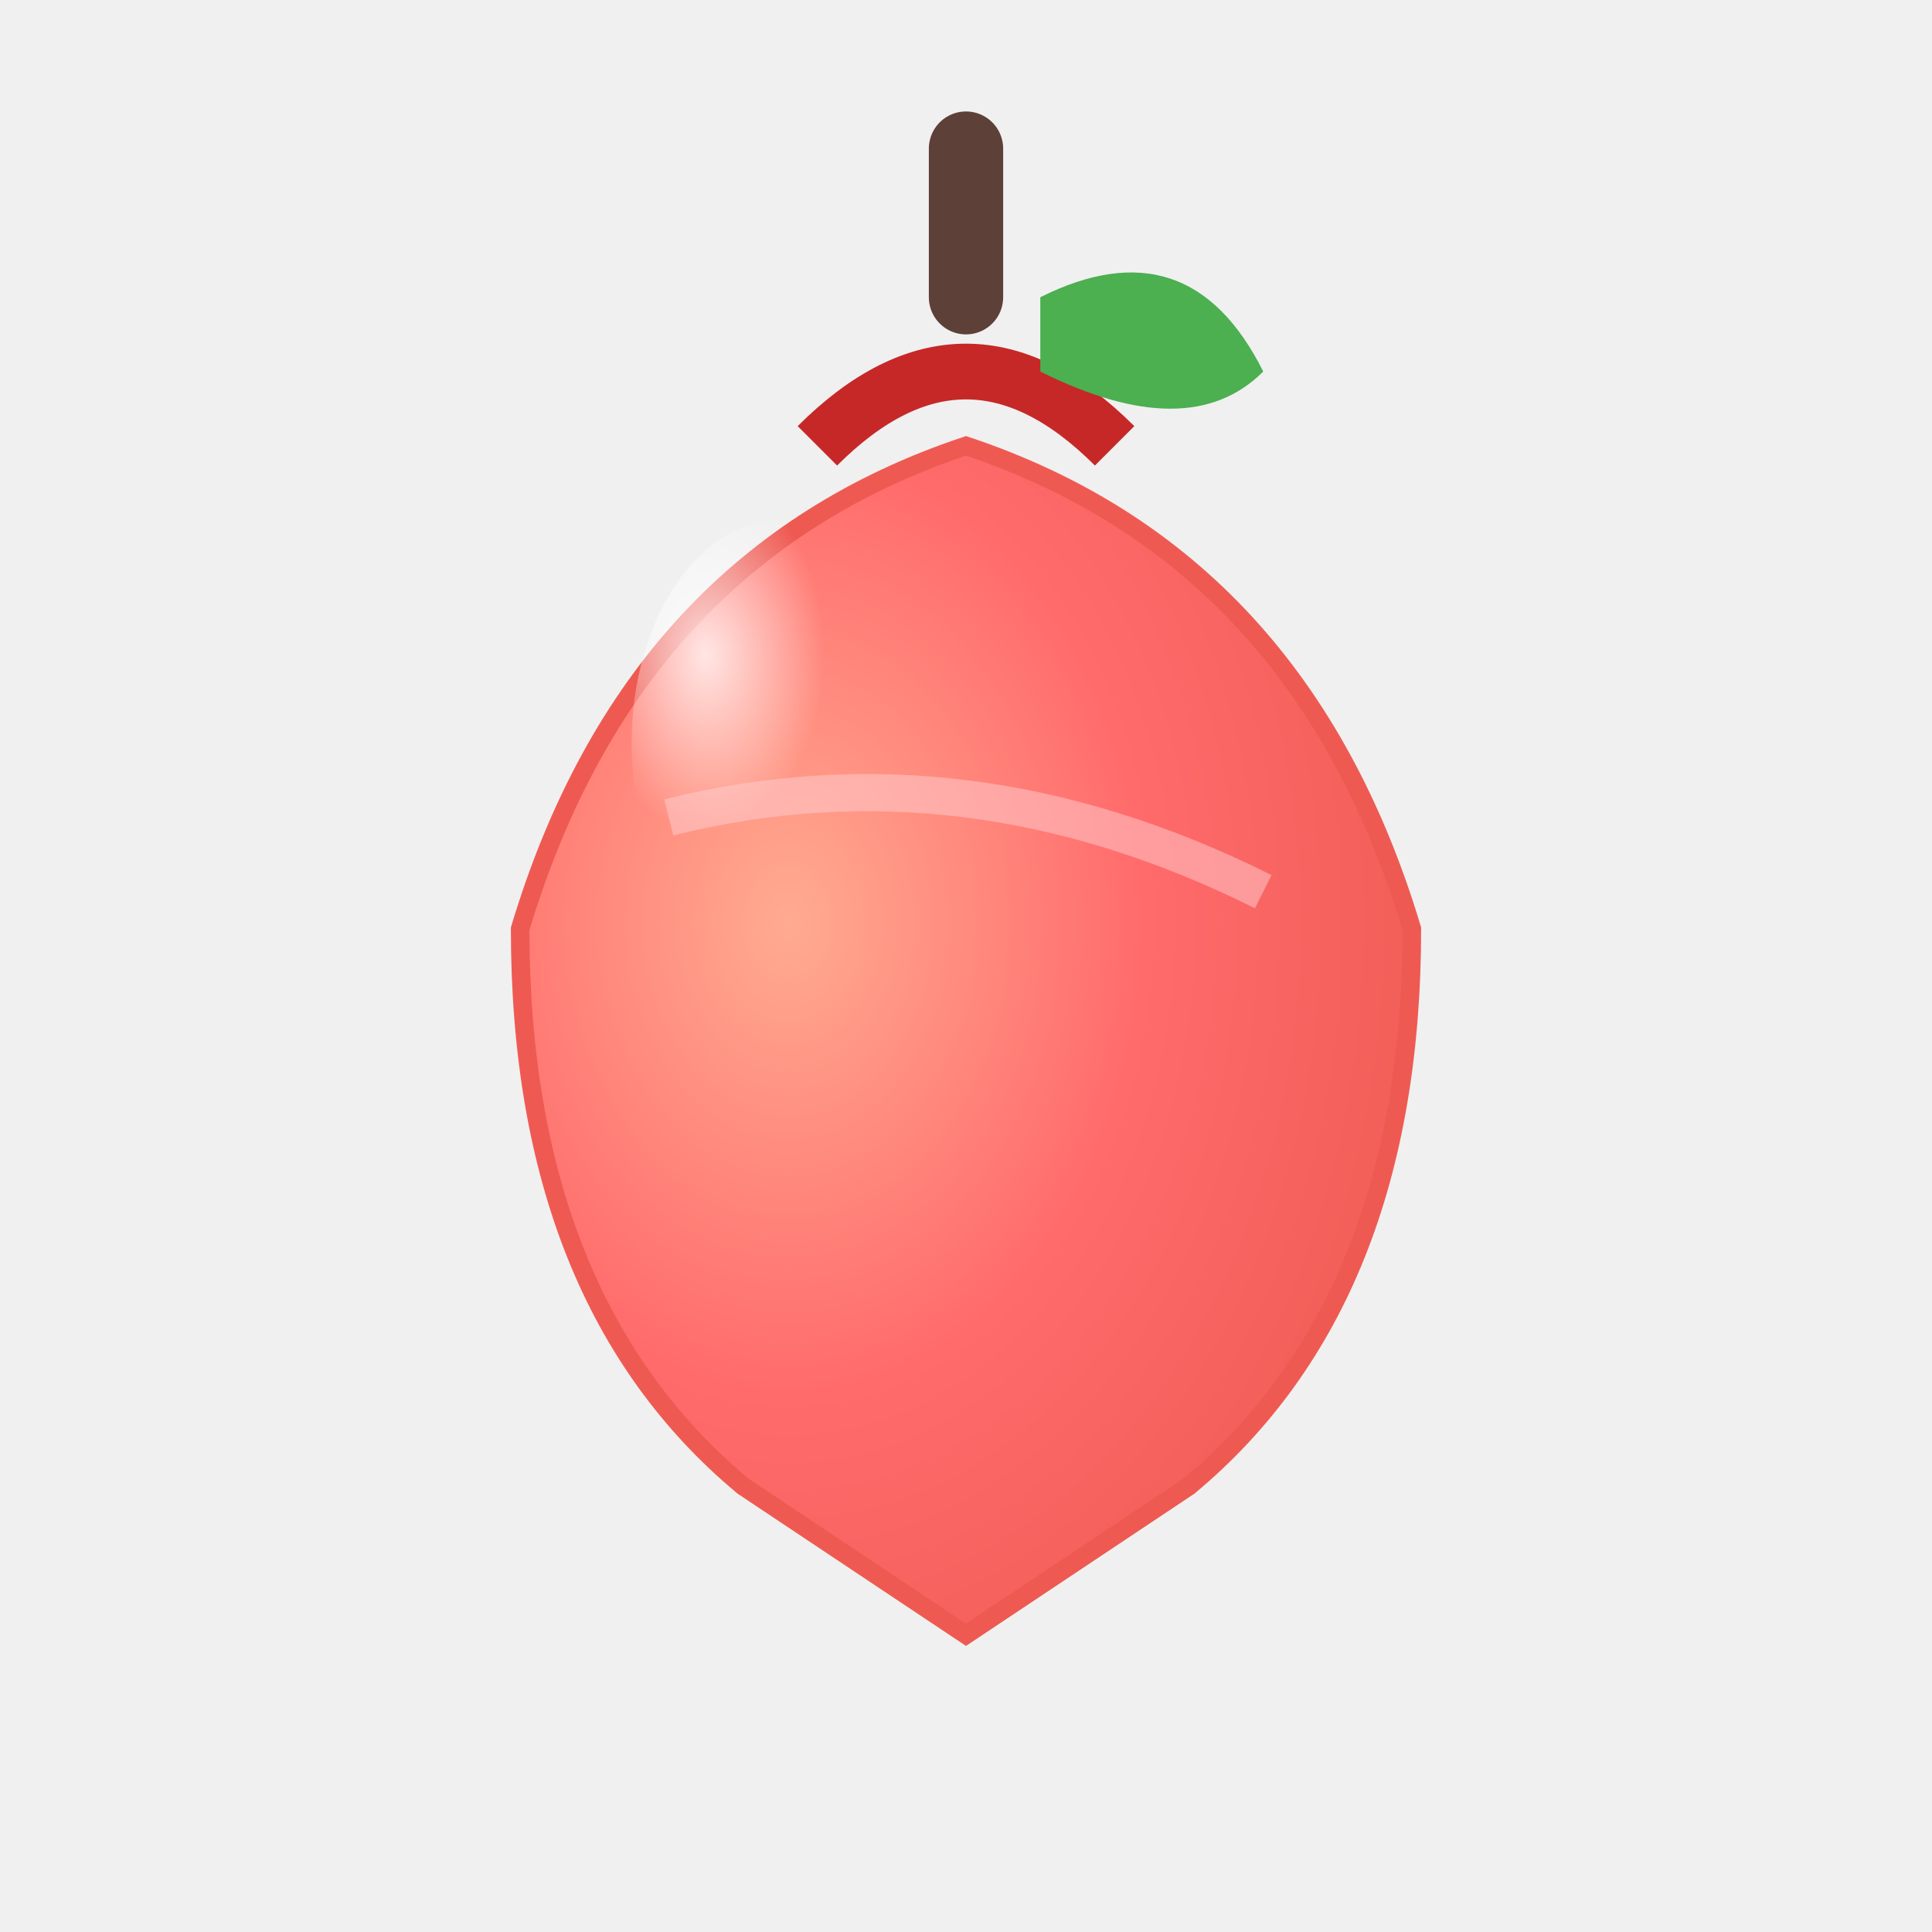
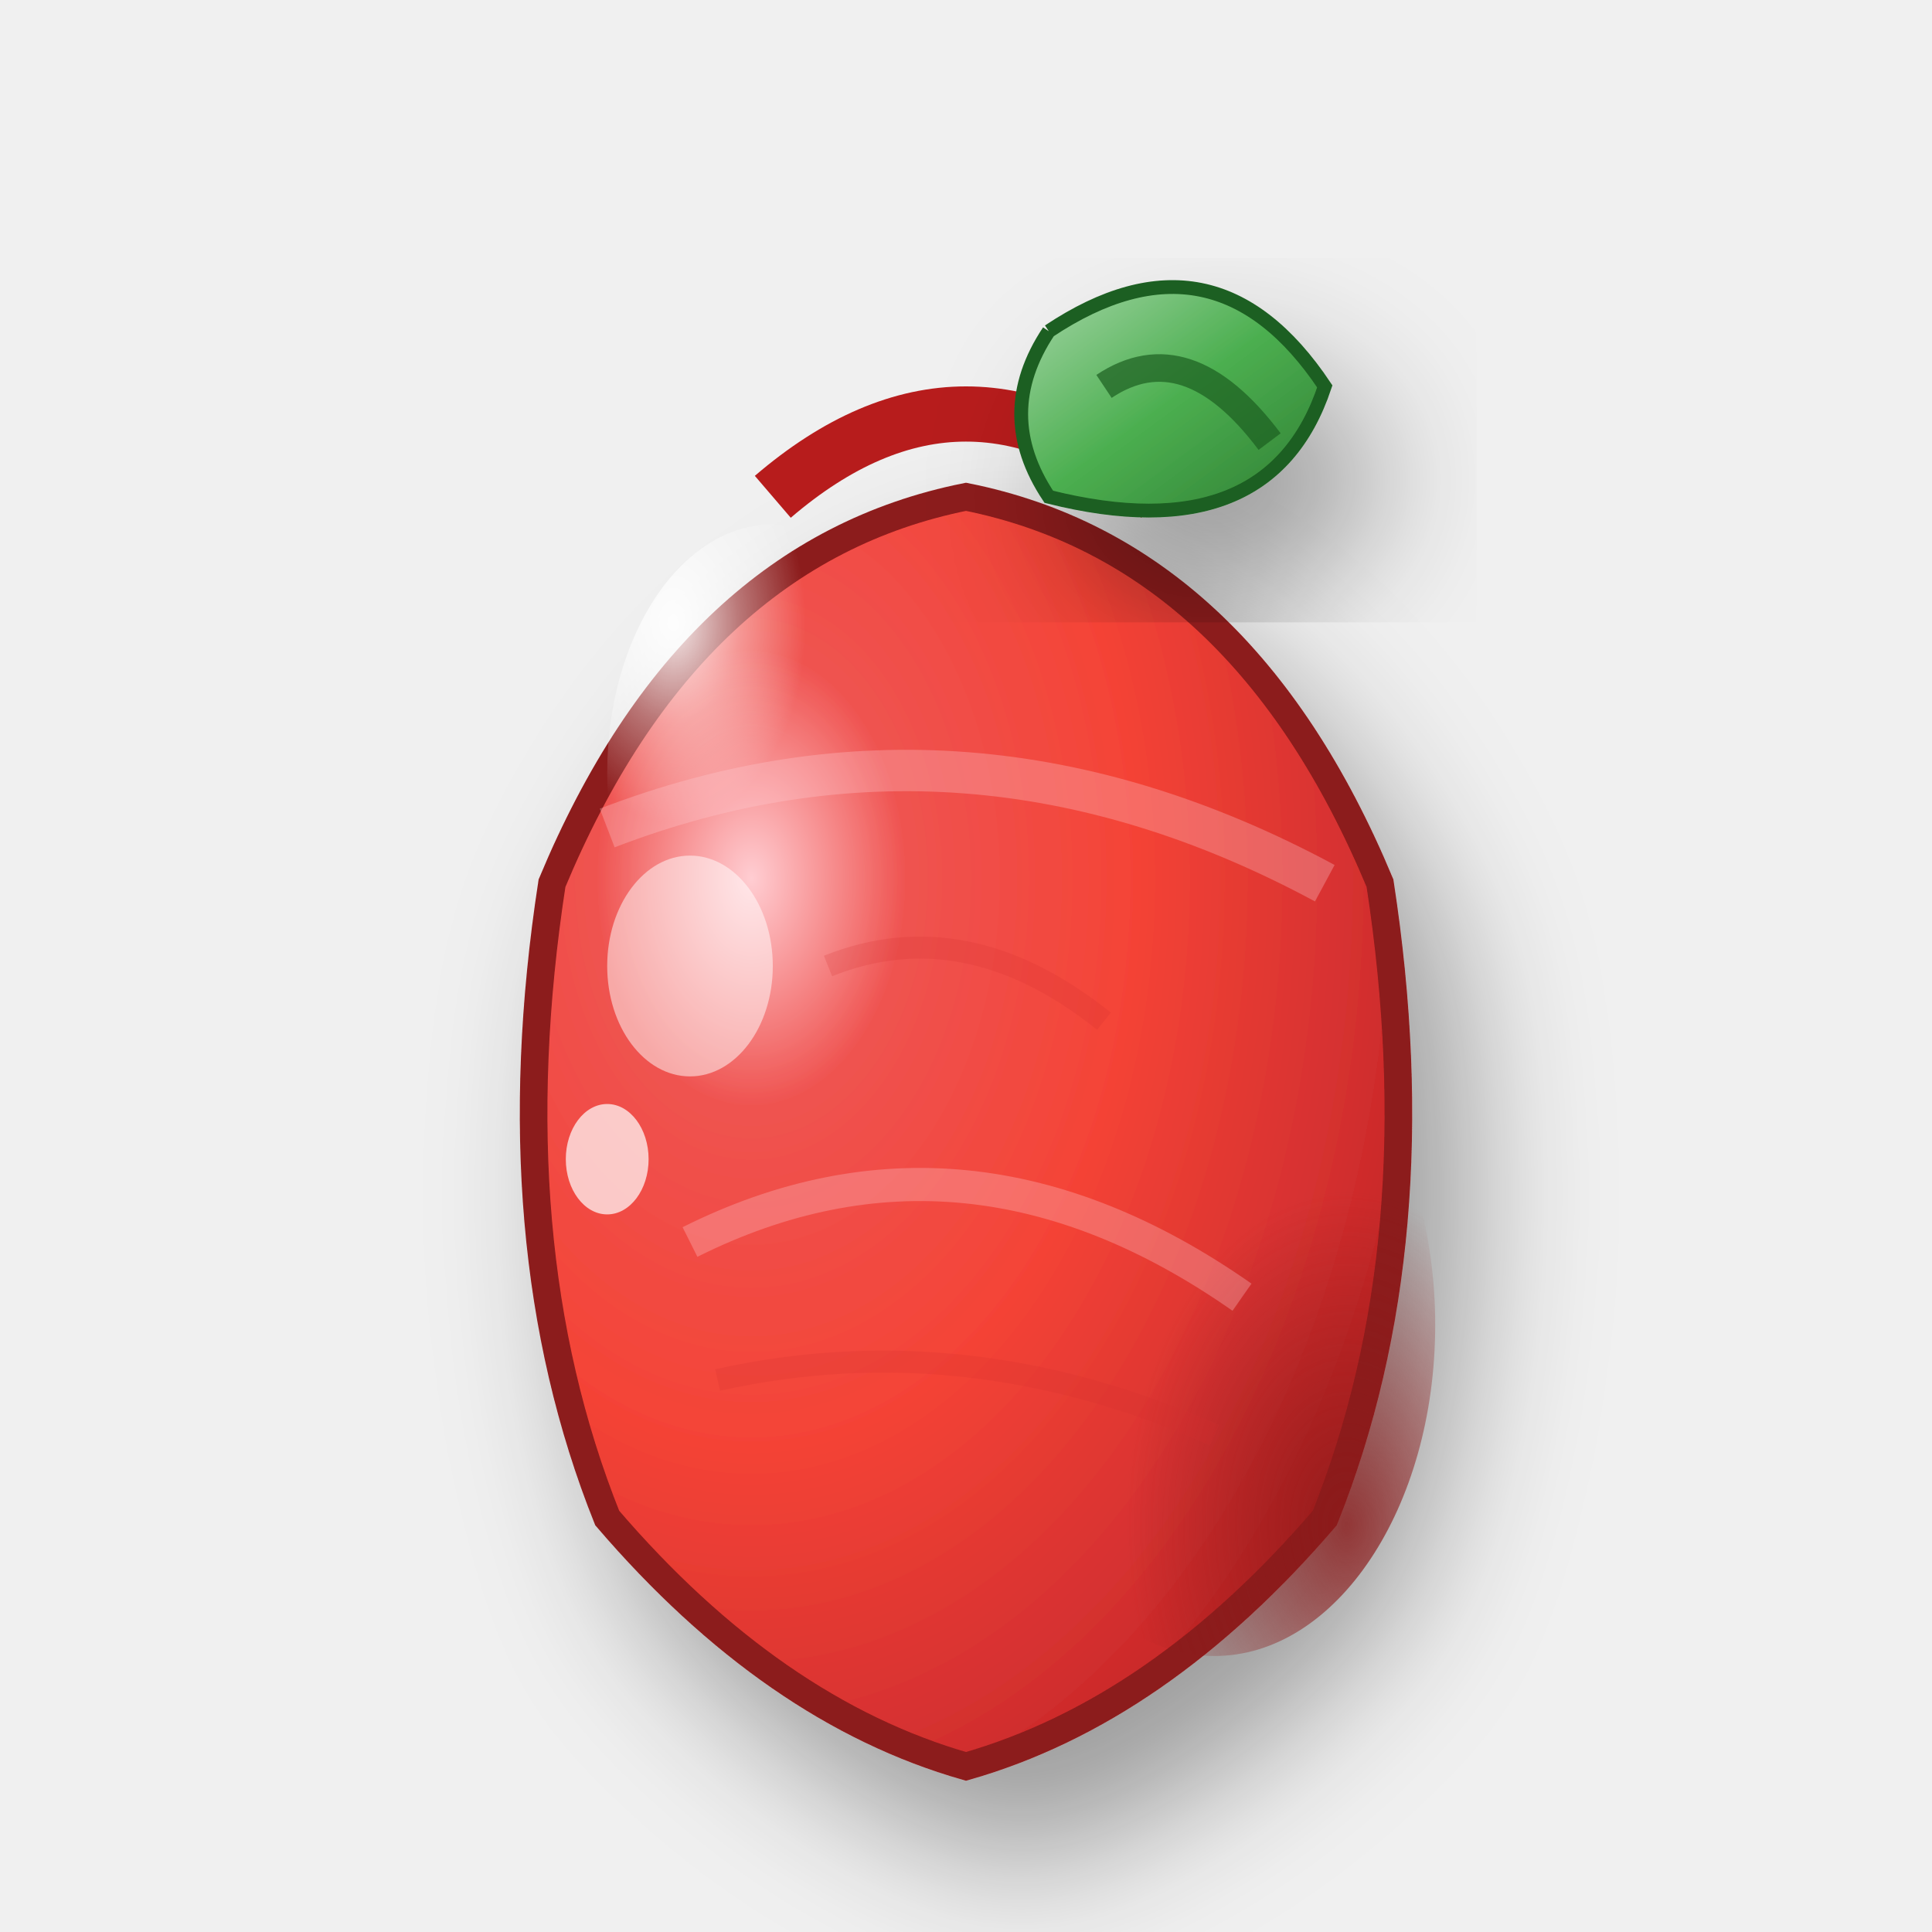
- <svg xmlns="http://www.w3.org/2000/svg" width="52" height="52" viewBox="0 0 52 52">
+ <svg xmlns="http://www.w3.org/2000/svg" width="70" height="70" viewBox="0 0 70 70">
  <defs>
-     <radialGradient id="appleGradient" cx="0.3" cy="0.4" r="0.8">
-       <stop offset="0%" stop-color="#FFAB91" />
-       <stop offset="50%" stop-color="#FF6B6B" />
-       <stop offset="100%" stop-color="#EE5A52" />
+     <radialGradient id="appleGradient" cx="0.25" cy="0.3" r="0.9">
+       <stop offset="0%" stop-color="#FFCDD2" />
+       <stop offset="20%" stop-color="#EF5350" />
+       <stop offset="50%" stop-color="#F44336" />
+       <stop offset="80%" stop-color="#D32F2F" />
+       <stop offset="100%" stop-color="#B71C1C" />
    </radialGradient>
-     <radialGradient id="appleHighlight" cx="0.25" cy="0.3" r="0.4">
-       <stop offset="0%" stop-color="#FFFFFF" stop-opacity="0.8" />
+     <radialGradient id="appleHighlight" cx="0.2" cy="0.2" r="0.4">
+       <stop offset="0%" stop-color="#FFFFFF" stop-opacity="0.9" />
+       <stop offset="50%" stop-color="#FFFFFF" stop-opacity="0.4" />
      <stop offset="100%" stop-color="#FFFFFF" stop-opacity="0" />
    </radialGradient>
+     <radialGradient id="appleShadow" cx="0.8" cy="0.8" r="0.5">
+       <stop offset="0%" stop-color="#8C1A1A" stop-opacity="0.8" />
+       <stop offset="100%" stop-color="#8C1A1A" stop-opacity="0" />
+     </radialGradient>
+     <linearGradient id="leafGradient" x1="0" y1="0" x2="1" y2="1">
+       <stop offset="0%" stop-color="#A5D6A7" />
+       <stop offset="50%" stop-color="#4CAF50" />
+       <stop offset="100%" stop-color="#2E7D32" />
+     </linearGradient>
+     <filter id="dropShadow" x="-50%" y="-50%" width="200%" height="200%">
+       <feDropShadow dx="2" dy="3" stdDeviation="2.5" flood-color="#000000" flood-opacity="0.35" />
+     </filter>
  </defs>
-   <path d="M26 12 Q35 15 38 25 Q38 35 32 40 Q26 44 26 44 Q26 44 20 40 Q14 35 14 25 Q17 15 26 12 Z" fill="url(#appleGradient)" stroke="#EE5A52" stroke-width="0.5" />
-   <path d="M22 12 Q26 8 30 12" stroke="#C62828" stroke-width="1.5" fill="none" />
-   <ellipse cx="21" cy="20" rx="4" ry="6" fill="url(#appleHighlight)" />
-   <path d="M26 8 Q26 6 26 4" stroke="#5D4037" stroke-width="2" fill="none" stroke-linecap="round" />
-   <path d="M28 8 Q32 6 34 10 Q32 12 28 10" fill="#4CAF50" />
-   <path d="M18 22 Q26 20 34 24" stroke="#FFCDD2" stroke-width="1" fill="none" opacity="0.5" />
+   <path d="M35 18 Q45 20 50 32 Q52 45 48 55 Q42 62 35 64 Q28 62 22 55 Q18 45 20 32 Q25 20 35 18 Z" fill="url(#appleGradient)" stroke="#8C1A1A" stroke-width="1" filter="url(#dropShadow)" />
+   <path d="M28 18 Q35 12 42 18" stroke="#B71C1C" stroke-width="2" fill="none" />
+   <ellipse cx="44" cy="48" rx="8" ry="12" fill="url(#appleShadow)" />
+   <ellipse cx="28" cy="28" rx="6" ry="9" fill="url(#appleHighlight)" />
+   <ellipse cx="25" cy="35" rx="3" ry="4" fill="#FFFFFF" opacity="0.5" />
+   <ellipse cx="22" cy="42" rx="1.5" ry="2" fill="#FFFFFF" opacity="0.7" />
+   <path d="M35 12 Q35 8 35 4" stroke="#5D4037" stroke-width="3" fill="none" stroke-linecap="round" filter="url(#dropShadow)" />
+   <path d="M38 12 Q44 8 48 14 Q46 20 38 18 Q36 15 38 12" fill="url(#leafGradient)" stroke="#1B5E20" stroke-width="0.5" filter="url(#dropShadow)" />
+   <path d="M40 14 Q43 12 46 16" stroke="#1B5E20" stroke-width="1" fill="none" opacity="0.7" />
+   <g opacity="0.3">
+     <path d="M22 30 Q35 25 48 32" stroke="#FFCDD2" stroke-width="1.5" fill="none" />
+     <path d="M25 45 Q35 40 45 47" stroke="#FFCDD2" stroke-width="1.2" fill="none" />
+   </g>
+   <g opacity="0.2">
+     <path d="M30 35 Q35 33 40 37" stroke="#D32F2F" stroke-width="0.8" fill="none" />
+     <path d="M26 50 Q35 48 44 52" stroke="#D32F2F" stroke-width="0.8" fill="none" />
+   </g>
</svg>
